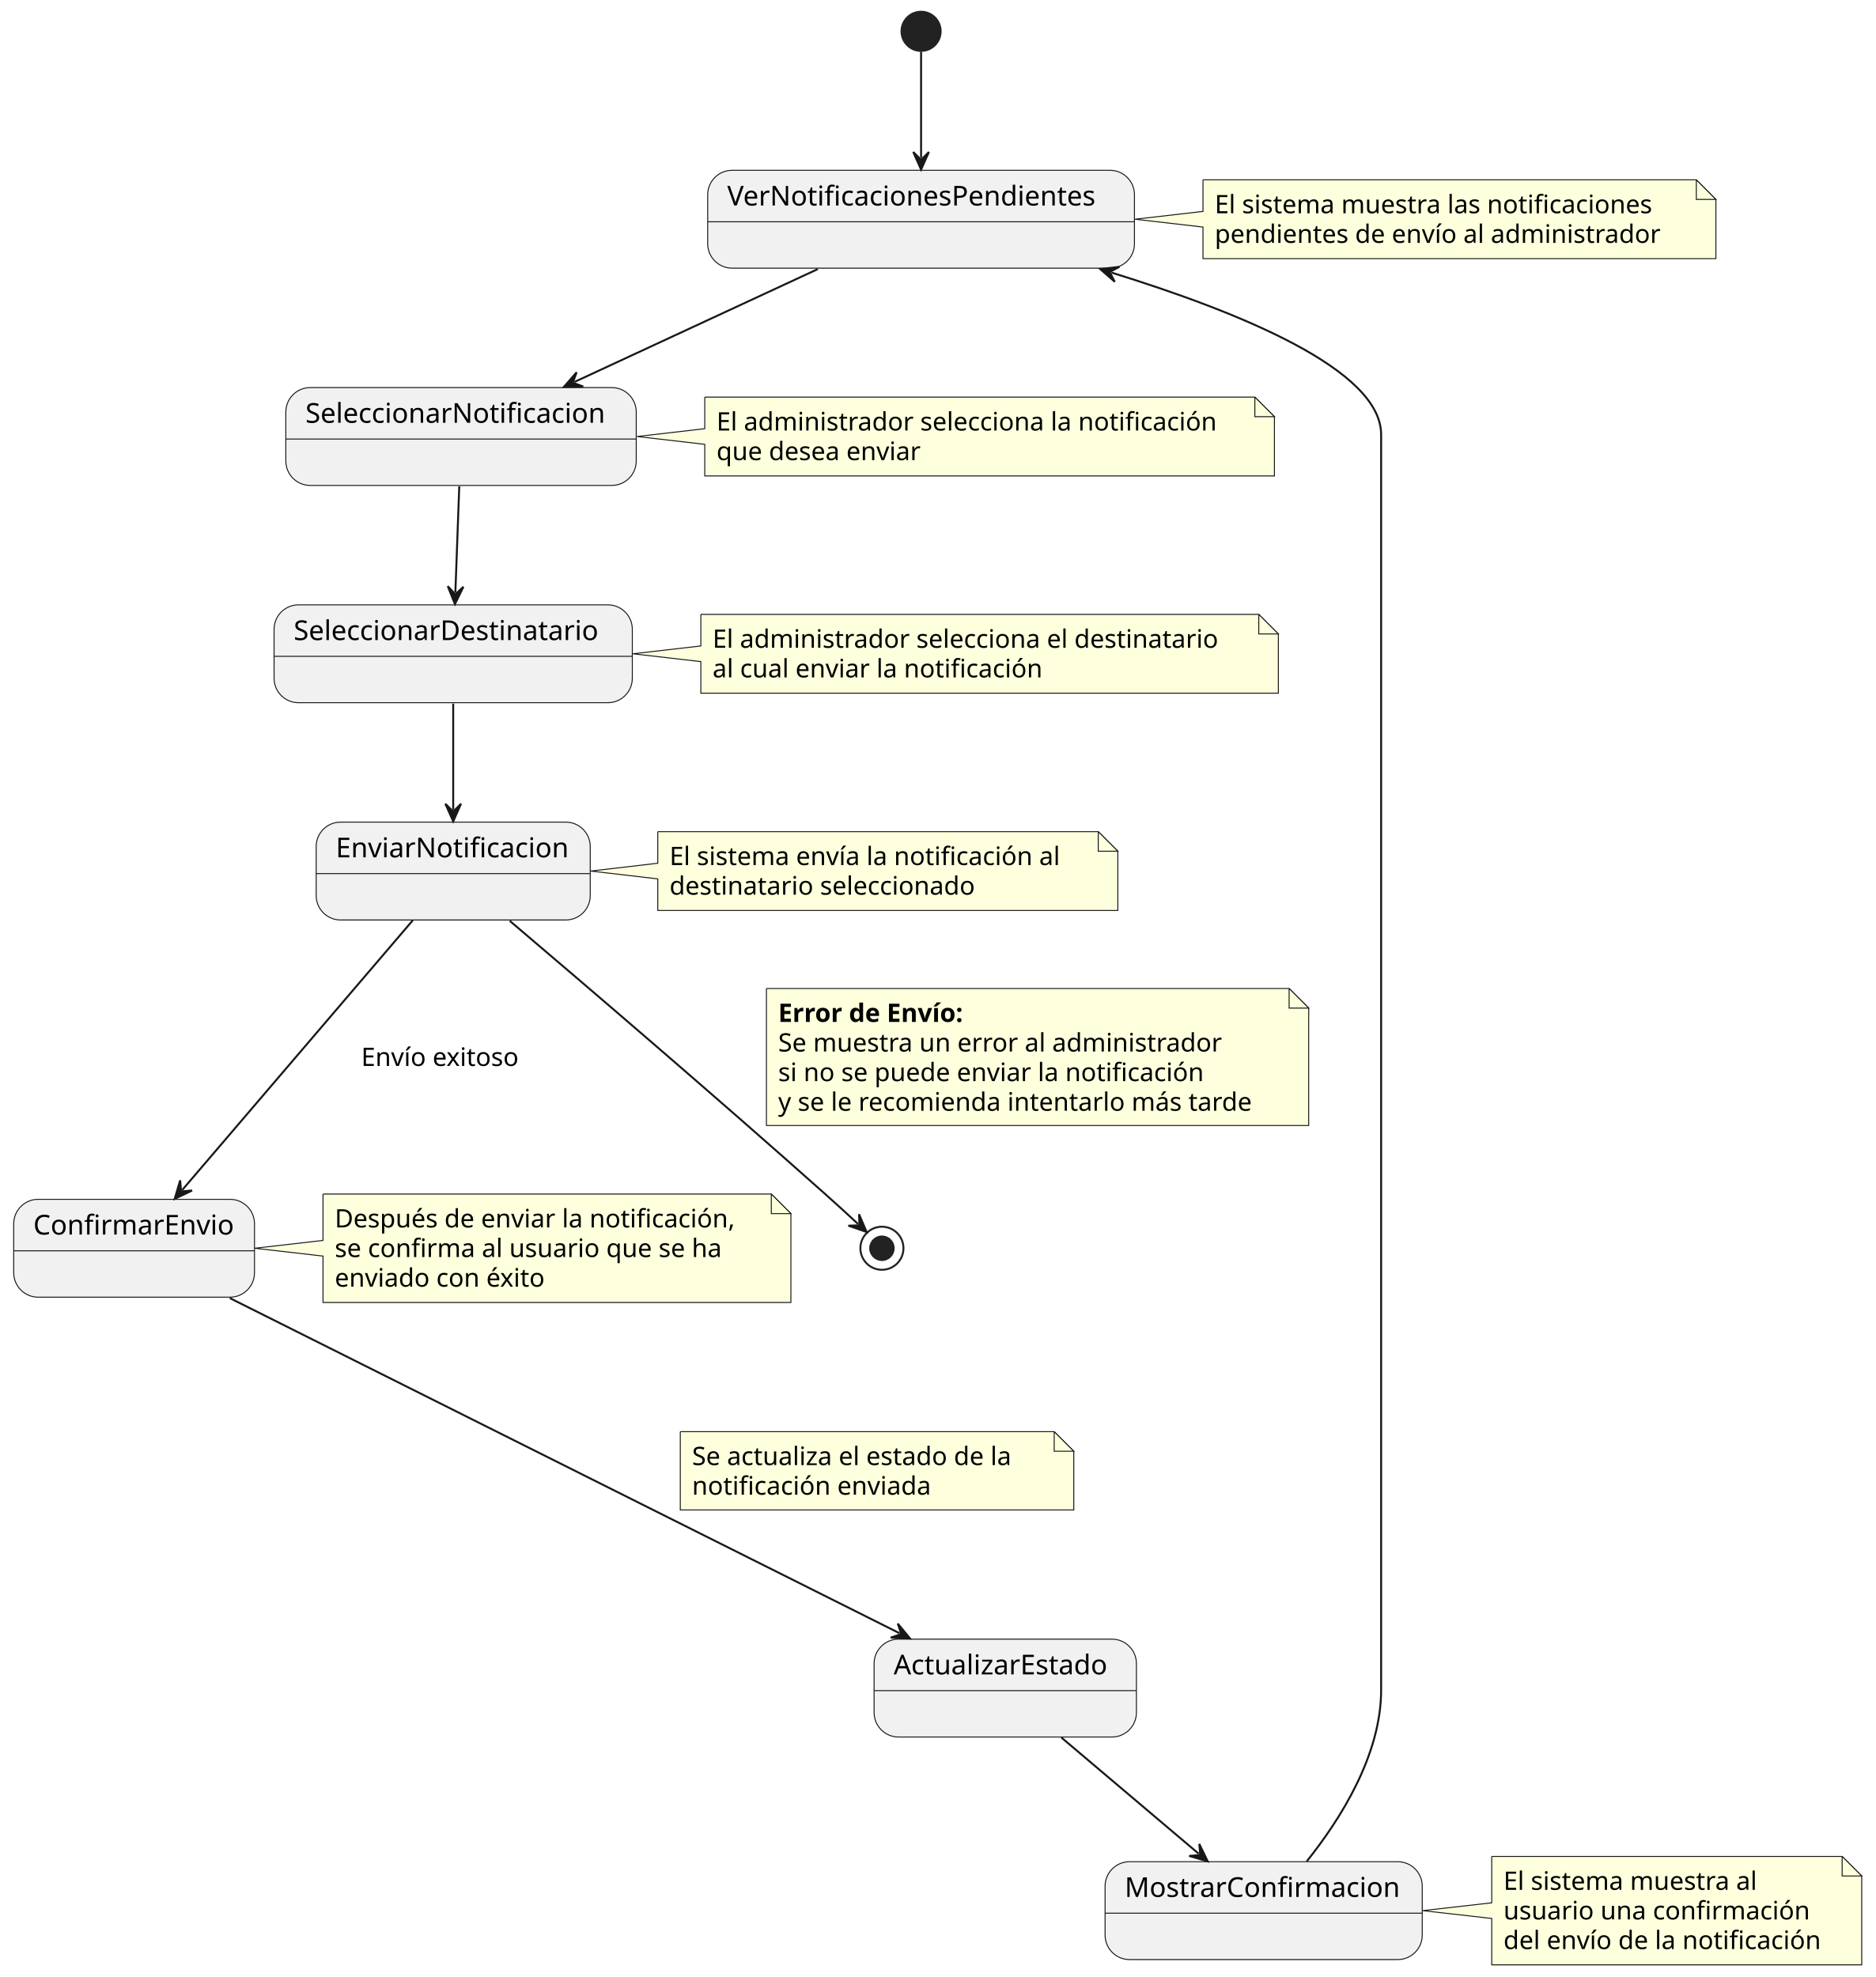
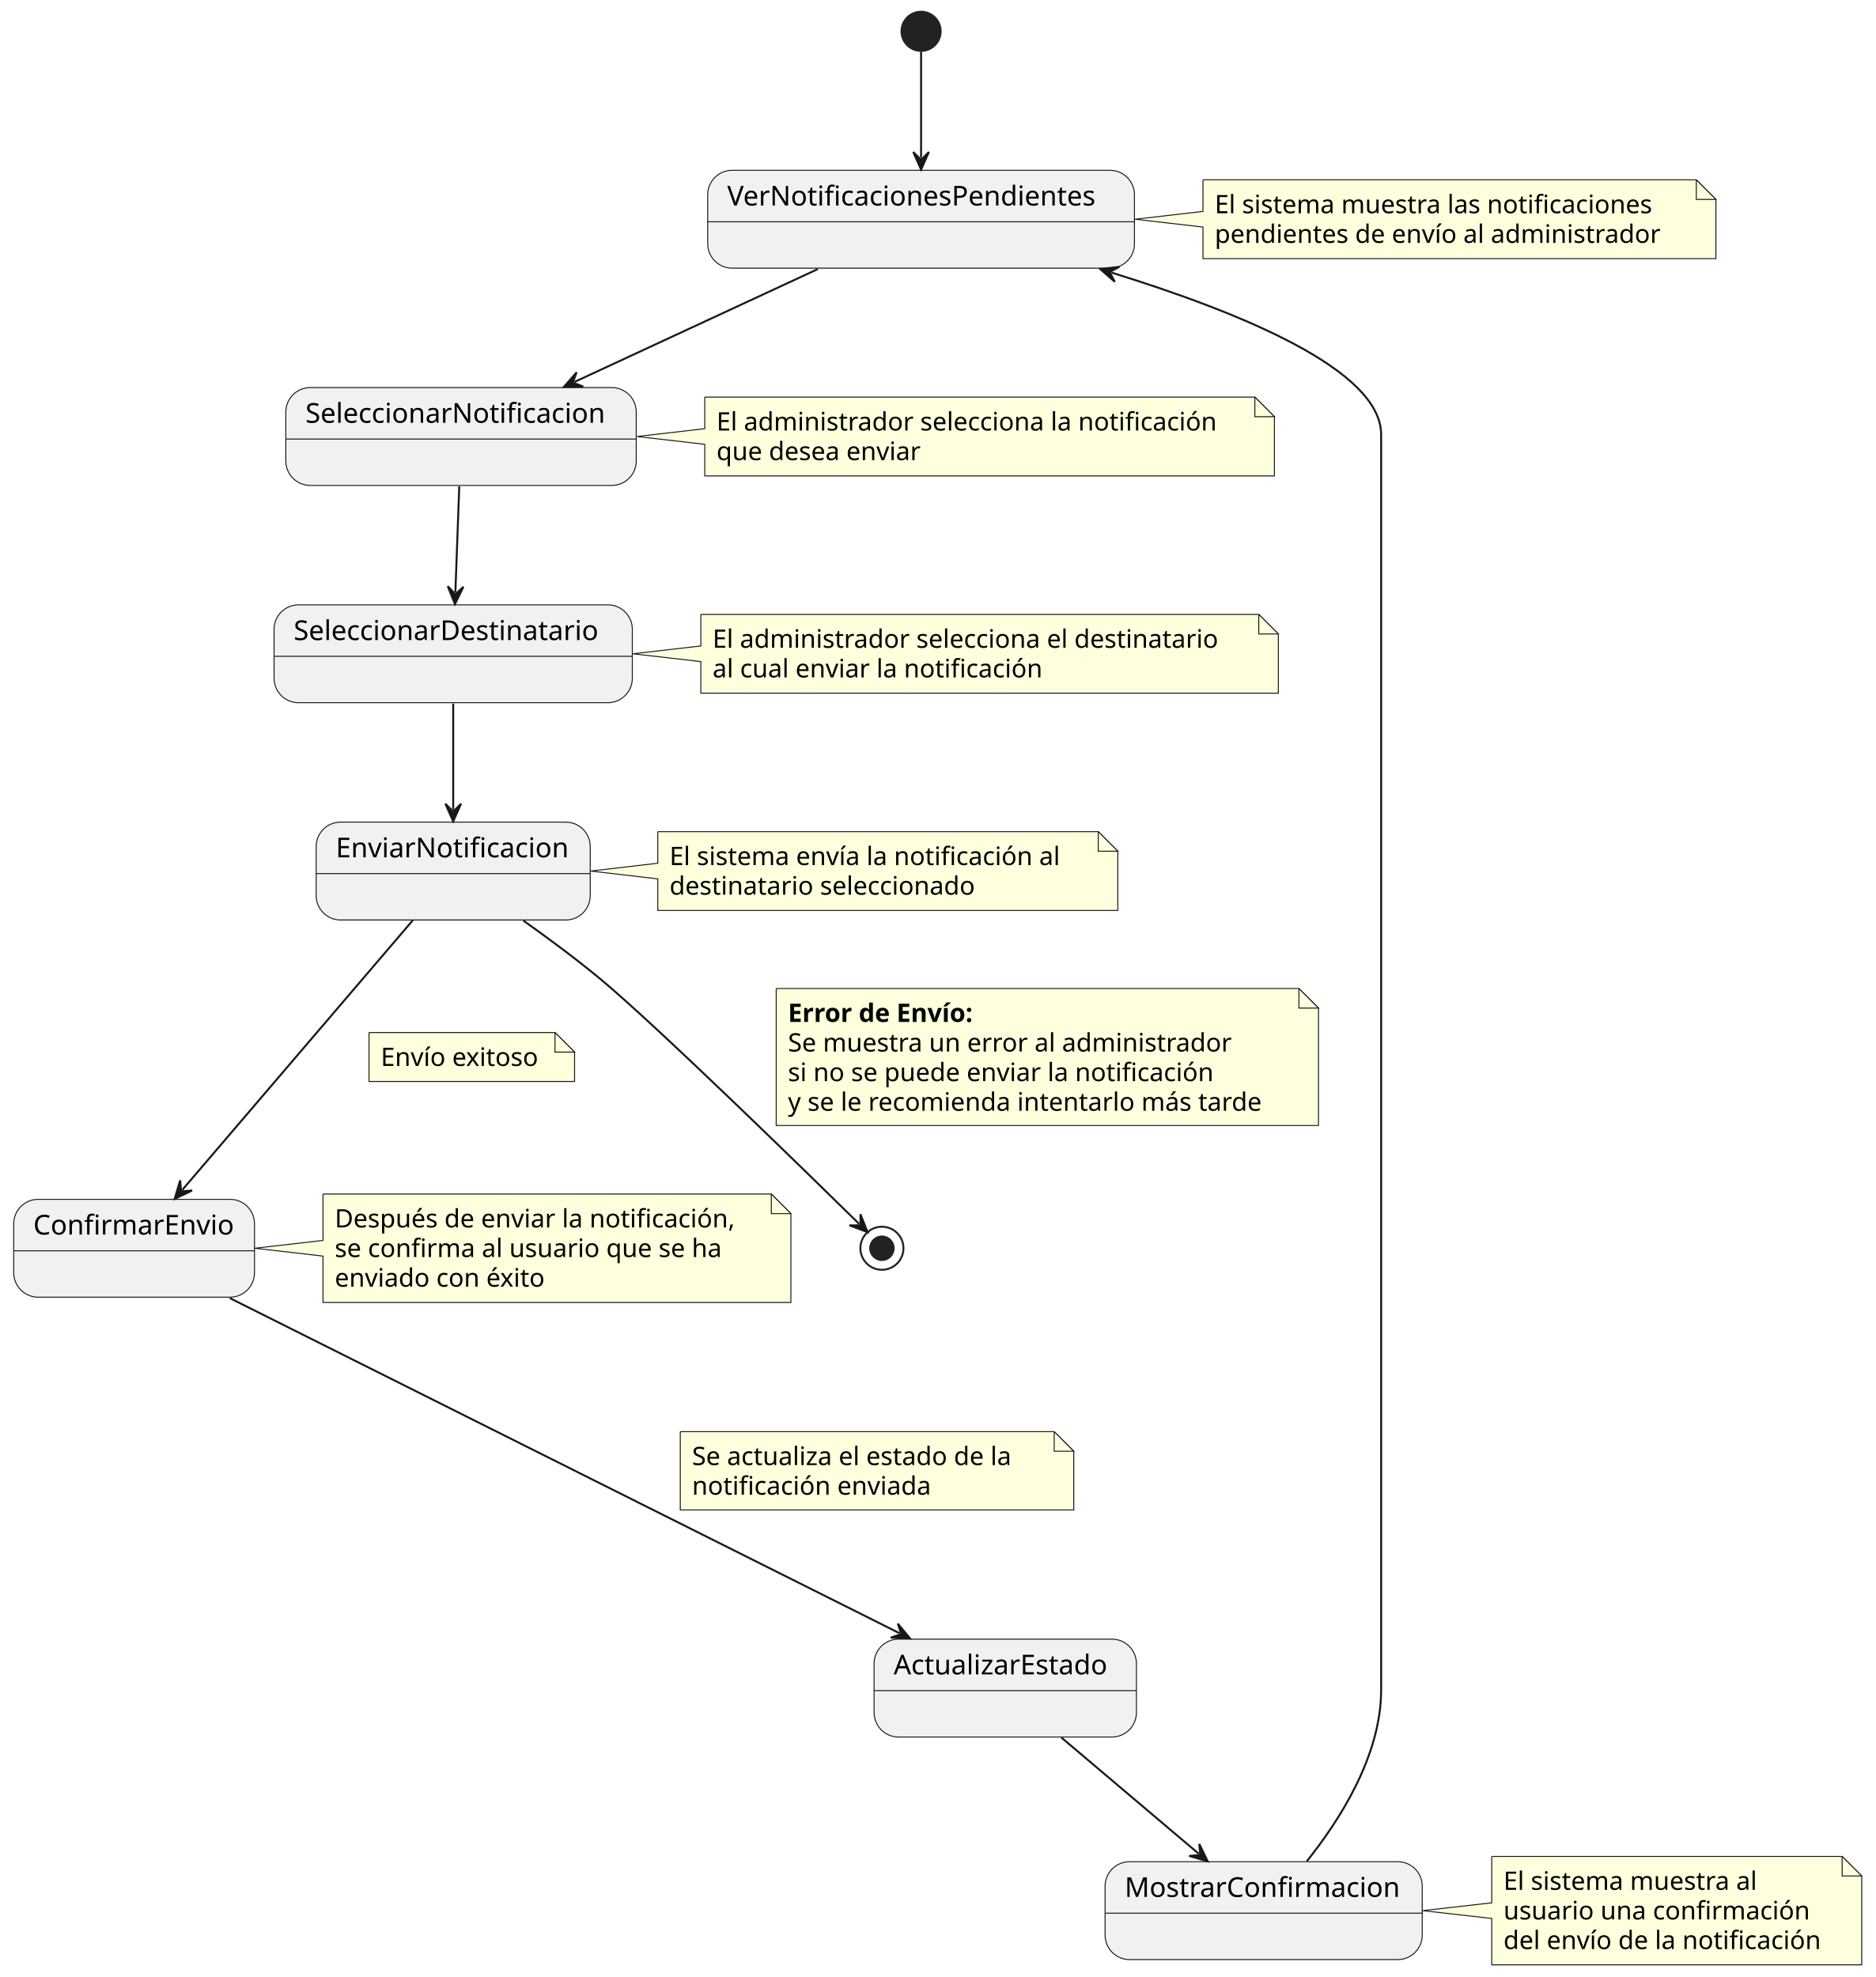
<svg xmlns="http://www.w3.org/2000/svg" contentStyleType="text/css" height="1010px" preserveAspectRatio="none" style="width:958px;height:1010px;background:#FFFFFF;" version="1.1" viewBox="0 0 958 1010" width="958px" zoomAndPan="magnify">
  <defs />
  <g>
    <ellipse cx="470.5" cy="16" fill="#222222" rx="10" ry="10" style="stroke:#222222;stroke-width:1.0;" />
    <g id="VerNotificacionesPendientes">
      <rect fill="#F1F1F1" height="50" rx="12.5" ry="12.5" style="stroke:#181818;stroke-width:0.5;" width="218" x="361.5" y="87" />
      <line style="stroke:#181818;stroke-width:0.5;" x1="361.5" x2="579.5" y1="113.297" y2="113.297" />
      <text fill="#000000" font-family="sans-serif" font-size="14" lengthAdjust="spacing" textLength="198" x="371.5" y="104.995">VerNotificacionesPendientes</text>
    </g>
    <g id="elem_GMN5">
      <path d="M614.5,91.87 L614.5,108 L579.8,112 L614.5,116 L614.5,132.136 A0,0 0 0 0 614.5,132.136 L876.5,132.136 A0,0 0 0 0 876.5,132.136 L876.5,101.87 L866.5,91.87 L614.5,91.87 A0,0 0 0 0 614.5,91.87 " fill="#FEFFDD" style="stroke:#181818;stroke-width:0.5;" />
      <path d="M866.5,91.87 L866.5,101.87 L876.5,101.87 L866.5,91.87 " fill="#FEFFDD" style="stroke:#181818;stroke-width:0.5;" />
      <text fill="#000000" font-family="sans-serif" font-size="13" lengthAdjust="spacing" textLength="237" x="620.5" y="108.937">El sistema muestra las notificaciones</text>
      <text fill="#000000" font-family="sans-serif" font-size="13" lengthAdjust="spacing" textLength="237" x="620.5" y="124.07">pendientes de envío al administrador</text>
    </g>
    <g id="SeleccionarNotificacion">
      <rect fill="#F1F1F1" height="50" rx="12.5" ry="12.5" style="stroke:#181818;stroke-width:0.5;" width="179" x="146" y="198" />
      <line style="stroke:#181818;stroke-width:0.5;" x1="146" x2="325" y1="224.297" y2="224.297" />
      <text fill="#000000" font-family="sans-serif" font-size="14" lengthAdjust="spacing" textLength="159" x="156" y="215.995">SeleccionarNotificacion</text>
    </g>
    <g id="elem_GMN10">
      <path d="M360,202.87 L360,219 L325.41,223 L360,227 L360,243.136 A0,0 0 0 0 360,243.136 L651,243.136 A0,0 0 0 0 651,243.136 L651,212.87 L641,202.87 L360,202.87 A0,0 0 0 0 360,202.87 " fill="#FEFFDD" style="stroke:#181818;stroke-width:0.5;" />
      <path d="M641,202.87 L641,212.87 L651,212.87 L641,202.87 " fill="#FEFFDD" style="stroke:#181818;stroke-width:0.5;" />
      <text fill="#000000" font-family="sans-serif" font-size="13" lengthAdjust="spacing" textLength="266" x="366" y="219.937">El administrador selecciona la notificación</text>
      <text fill="#000000" font-family="sans-serif" font-size="13" lengthAdjust="spacing" textLength="110" x="366" y="235.07">que desea enviar</text>
    </g>
    <g id="SeleccionarDestinatario">
      <rect fill="#F1F1F1" height="50" rx="12.5" ry="12.5" style="stroke:#181818;stroke-width:0.5;" width="183" x="140" y="309" />
      <line style="stroke:#181818;stroke-width:0.5;" x1="140" x2="323" y1="335.297" y2="335.297" />
      <text fill="#000000" font-family="sans-serif" font-size="14" lengthAdjust="spacing" textLength="163" x="150" y="326.995">SeleccionarDestinatario</text>
    </g>
    <g id="elem_GMN15">
      <path d="M358,313.87 L358,330 L323.28,334 L358,338 L358,354.136 A0,0 0 0 0 358,354.136 L653,354.136 A0,0 0 0 0 653,354.136 L653,323.87 L643,313.87 L358,313.87 A0,0 0 0 0 358,313.87 " fill="#FEFFDD" style="stroke:#181818;stroke-width:0.5;" />
      <path d="M643,313.87 L643,323.87 L653,323.87 L643,313.87 " fill="#FEFFDD" style="stroke:#181818;stroke-width:0.5;" />
      <text fill="#000000" font-family="sans-serif" font-size="13" lengthAdjust="spacing" textLength="270" x="364" y="330.937">El administrador selecciona el destinatario</text>
      <text fill="#000000" font-family="sans-serif" font-size="13" lengthAdjust="spacing" textLength="175" x="364" y="346.07">al cual enviar la notificación</text>
    </g>
    <g id="EnviarNotificacion">
      <rect fill="#F1F1F1" height="50" rx="12.5" ry="12.5" style="stroke:#181818;stroke-width:0.5;" width="140" x="161.5" y="420" />
      <line style="stroke:#181818;stroke-width:0.5;" x1="161.5" x2="301.5" y1="446.297" y2="446.297" />
      <text fill="#000000" font-family="sans-serif" font-size="14" lengthAdjust="spacing" textLength="120" x="171.5" y="437.995">EnviarNotificacion</text>
    </g>
    <g id="elem_GMN20">
      <path d="M336,424.87 L336,441 L301.74,445 L336,449 L336,465.136 A0,0 0 0 0 336,465.136 L571,465.136 A0,0 0 0 0 571,465.136 L571,434.87 L561,424.87 L336,424.87 A0,0 0 0 0 336,424.87 " fill="#FEFFDD" style="stroke:#181818;stroke-width:0.5;" />
      <path d="M561,424.87 L561,434.87 L571,434.87 L561,424.87 " fill="#FEFFDD" style="stroke:#181818;stroke-width:0.5;" />
      <text fill="#000000" font-family="sans-serif" font-size="13" lengthAdjust="spacing" textLength="210" x="342" y="441.937">El sistema envía la notificación al</text>
      <text fill="#000000" font-family="sans-serif" font-size="13" lengthAdjust="spacing" textLength="163" x="342" y="457.07">destinatario seleccionado</text>
    </g>
    <g id="ConfirmarEnvio">
      <rect fill="#F1F1F1" height="50" rx="12.5" ry="12.5" style="stroke:#181818;stroke-width:0.5;" width="123" x="7" y="612.7" />
      <line style="stroke:#181818;stroke-width:0.5;" x1="7" x2="130" y1="638.997" y2="638.997" />
      <text fill="#000000" font-family="sans-serif" font-size="14" lengthAdjust="spacing" textLength="103" x="17" y="630.695">ConfirmarEnvio</text>
    </g>
    <g id="elem_GMN25">
      <path d="M165,610 L165,633.7 L130.09,637.7 L165,641.7 L165,665.398 A0,0 0 0 0 165,665.398 L404,665.398 A0,0 0 0 0 404,665.398 L404,620 L394,610 L165,610 A0,0 0 0 0 165,610 " fill="#FEFFDD" style="stroke:#181818;stroke-width:0.5;" />
      <path d="M394,610 L394,620 L404,620 L394,610 " fill="#FEFFDD" style="stroke:#181818;stroke-width:0.5;" />
      <text fill="#000000" font-family="sans-serif" font-size="13" lengthAdjust="spacing" textLength="214" x="171" y="627.067">Después de enviar la notificación,</text>
      <text fill="#000000" font-family="sans-serif" font-size="13" lengthAdjust="spacing" textLength="208" x="171" y="642.2">se confirma al usuario que se ha</text>
      <text fill="#000000" font-family="sans-serif" font-size="13" lengthAdjust="spacing" textLength="112" x="171" y="657.332">enviado con éxito</text>
    </g>
    <ellipse cx="450.5" cy="637.7" fill="none" rx="11" ry="11" style="stroke:#222222;stroke-width:1.0;" />
    <ellipse cx="450.5" cy="637.7" fill="#222222" rx="6" ry="6" style="stroke:#222222;stroke-width:1.0;" />
    <g id="ActualizarEstado">
      <rect fill="#F1F1F1" height="50" rx="12.5" ry="12.5" style="stroke:#181818;stroke-width:0.5;" width="134" x="446.5" y="837.4" />
      <line style="stroke:#181818;stroke-width:0.5;" x1="446.5" x2="580.5" y1="863.697" y2="863.697" />
      <text fill="#000000" font-family="sans-serif" font-size="14" lengthAdjust="spacing" textLength="114" x="456.5" y="855.395">ActualizarEstado</text>
    </g>
    <g id="MostrarConfirmacion">
      <rect fill="#F1F1F1" height="50" rx="12.5" ry="12.5" style="stroke:#181818;stroke-width:0.5;" width="162" x="564.5" y="951.1" />
      <line style="stroke:#181818;stroke-width:0.5;" x1="564.5" x2="726.5" y1="977.397" y2="977.397" />
      <text fill="#000000" font-family="sans-serif" font-size="14" lengthAdjust="spacing" textLength="142" x="574.5" y="969.095">MostrarConfirmacion</text>
    </g>
    <g id="elem_GMN34">
      <path d="M762,948.4 L762,972.1 L726.69,976.1 L762,980.1 L762,1003.798 A0,0 0 0 0 762,1003.798 L951,1003.798 A0,0 0 0 0 951,1003.798 L951,958.4 L941,948.4 L762,948.4 A0,0 0 0 0 762,948.4 " fill="#FEFFDD" style="stroke:#181818;stroke-width:0.5;" />
      <path d="M941,948.4 L941,958.4 L951,958.4 L941,948.4 " fill="#FEFFDD" style="stroke:#181818;stroke-width:0.5;" />
      <text fill="#000000" font-family="sans-serif" font-size="13" lengthAdjust="spacing" textLength="139" x="768" y="965.467">El sistema muestra al</text>
      <text fill="#000000" font-family="sans-serif" font-size="13" lengthAdjust="spacing" textLength="161" x="768" y="980.6">usuario una confirmación</text>
      <text fill="#000000" font-family="sans-serif" font-size="13" lengthAdjust="spacing" textLength="168" x="768" y="995.732">del envío de la notificación</text>
    </g>
    <g id="link_*start*_VerNotificacionesPendientes">
      <path d="M470.5,26.36 C470.5,40.29 470.5,60.96 470.5,80.65 " fill="none" id="*start*-to-VerNotificacionesPendientes" style="stroke:#181818;stroke-width:1.0;" />
      <polygon fill="#181818" points="470.5,86.65,474.5,77.65,470.5,81.65,466.5,77.65,470.5,86.65" style="stroke:#181818;stroke-width:1.0;" />
    </g>
    <g id="link_VerNotificacionesPendientes_SeleccionarNotificacion">
      <path d="M417.76,137.46 C379.06,155.42 332.163,177.166 293.503,195.096 " fill="none" id="VerNotificacionesPendientes-to-SeleccionarNotificacion" style="stroke:#181818;stroke-width:1.0;" />
      <polygon fill="#181818" points="288.06,197.62,297.908,197.462,292.596,195.516,294.542,190.205,288.06,197.62" style="stroke:#181818;stroke-width:1.0;" />
    </g>
    <g id="link_SeleccionarNotificacion_SeleccionarDestinatario">
      <path d="M234.6,248.46 C233.94,266.42 233.271,284.694 232.611,302.624 " fill="none" id="SeleccionarNotificacion-to-SeleccionarDestinatario" style="stroke:#181818;stroke-width:1.0;" />
      <polygon fill="#181818" points="232.39,308.62,236.718,299.773,232.574,303.623,228.724,299.479,232.39,308.62" style="stroke:#181818;stroke-width:1.0;" />
    </g>
    <g id="link_SeleccionarDestinatario_EnviarNotificacion">
      <path d="M231.5,359.46 C231.5,377.42 231.5,395.69 231.5,413.62 " fill="none" id="SeleccionarDestinatario-to-EnviarNotificacion" style="stroke:#181818;stroke-width:1.0;" />
      <polygon fill="#181818" points="231.5,419.62,235.5,410.62,231.5,414.62,227.5,410.62,231.5,419.62" style="stroke:#181818;stroke-width:1.0;" />
    </g>
    <g id="link_EnviarNotificacion_ConfirmarEnvio">
      <path d="M210.86,470.16 C179.59,506.74 124.448,571.239 93.128,607.889 " fill="none" id="EnviarNotificacion-to-ConfirmarEnvio" style="stroke:#181818;stroke-width:1.0;" />
      <polygon fill="#181818" points="89.23,612.45,98.118,608.207,92.478,608.649,92.036,603.009,89.23,612.45" style="stroke:#181818;stroke-width:1.0;" />
-       <text fill="#000000" font-family="sans-serif" font-size="13" lengthAdjust="spacing" textLength="84" x="184.5" y="544.567">Envío exitoso</text>
+       <path d="M188.5,527.5 L188.5,552.5 L293.5,552.5 L293.5,537.5 L283.5,527.5 L188.5,527.5 " fill="#FEFFDD" style="stroke:#181818;stroke-width:0.5;" />
+       <path d="M283.5,527.5 L283.5,537.5 L293.5,537.5 L283.5,527.5 " fill="#FEFFDD" style="stroke:#181818;stroke-width:0.5;" />
+       <text fill="#000000" font-family="sans-serif" font-size="13" lengthAdjust="spacing" textLength="84" x="194.5" y="544.567">Envío exitoso</text>
    </g>
    <g id="link_EnviarNotificacion_*end*">
-       <path d="M260.4,470.45 C297.86,502.25 365.07,559.69 421.5,610 C428.75,616.47 432.489,619.891 438.289,625.292 " fill="none" id="EnviarNotificacion-to-*end*" style="stroke:#181818;stroke-width:1.0;" />
-       <polygon fill="#181818" points="442.68,629.38,438.819,620.32,439.021,625.973,433.367,626.175,442.68,629.38" style="stroke:#181818;stroke-width:1.0;" />
-       <path d="M391.5,505 L391.5,575 L668.5,575 L668.5,515 L658.5,505 L391.5,505 " fill="#FEFFDD" style="stroke:#181818;stroke-width:0.5;" />
-       <path d="M658.5,505 L658.5,515 L668.5,515 L658.5,505 " fill="#FEFFDD" style="stroke:#181818;stroke-width:0.5;" />
-       <text fill="#000000" font-family="sans-serif" font-size="13" font-weight="bold" lengthAdjust="spacing" textLength="109" x="397.5" y="522.067">Error de Envío:</text>
-       <text fill="#000000" font-family="sans-serif" font-size="13" lengthAdjust="spacing" textLength="238" x="397.5" y="537.2">Se muestra un error al administrador</text>
-       <text fill="#000000" font-family="sans-serif" font-size="13" lengthAdjust="spacing" textLength="227" x="397.5" y="552.332">si no se puede enviar la notificación</text>
-       <text fill="#000000" font-family="sans-serif" font-size="13" lengthAdjust="spacing" textLength="256" x="397.5" y="567.465">y se le recomienda intentarlo más tarde</text>
+       <path d="M267.34,470.32 C280,479.29 294.14,489.77 306.5,500 C335.17,523.75 413.7,600.535 438.87,625.265 " fill="none" id="EnviarNotificacion-to-*end*" style="stroke:#181818;stroke-width:1.0;" />
+       <polygon fill="#181818" points="443.15,629.47,439.534,620.309,439.583,625.966,433.927,626.016,443.15,629.47" style="stroke:#181818;stroke-width:1.0;" />
+       <path d="M396.5,505 L396.5,575 L673.5,575 L673.5,515 L663.5,505 L396.5,505 " fill="#FEFFDD" style="stroke:#181818;stroke-width:0.5;" />
+       <path d="M663.5,505 L663.5,515 L673.5,515 L663.5,505 " fill="#FEFFDD" style="stroke:#181818;stroke-width:0.5;" />
+       <text fill="#000000" font-family="sans-serif" font-size="13" font-weight="bold" lengthAdjust="spacing" textLength="109" x="402.5" y="522.067">Error de Envío:</text>
+       <text fill="#000000" font-family="sans-serif" font-size="13" lengthAdjust="spacing" textLength="238" x="402.5" y="537.2">Se muestra un error al administrador</text>
+       <text fill="#000000" font-family="sans-serif" font-size="13" lengthAdjust="spacing" textLength="227" x="402.5" y="552.332">si no se puede enviar la notificación</text>
+       <text fill="#000000" font-family="sans-serif" font-size="13" lengthAdjust="spacing" textLength="256" x="402.5" y="567.465">y se le recomienda intentarlo más tarde</text>
    </g>
    <g id="link_ConfirmarEnvio_ActualizarEstado">
      <path d="M117.4,663.17 C203.08,706.05 373.994,791.585 459.494,834.375 " fill="none" id="ConfirmarEnvio-to-ActualizarEstado" style="stroke:#181818;stroke-width:1.0;" />
      <polygon fill="#181818" points="464.86,837.06,458.602,829.455,460.389,834.822,455.022,836.609,464.86,837.06" style="stroke:#181818;stroke-width:1.0;" />
      <path d="M347.5,731.4 L347.5,771.4 L548.5,771.4 L548.5,741.4 L538.5,731.4 L347.5,731.4 " fill="#FEFFDD" style="stroke:#181818;stroke-width:0.5;" />
      <path d="M538.5,731.4 L538.5,741.4 L548.5,741.4 L538.5,731.4 " fill="#FEFFDD" style="stroke:#181818;stroke-width:0.5;" />
      <text fill="#000000" font-family="sans-serif" font-size="13" lengthAdjust="spacing" textLength="176" x="353.5" y="748.467">Se actualiza el estado de la</text>
      <text fill="#000000" font-family="sans-serif" font-size="13" lengthAdjust="spacing" textLength="126" x="353.5" y="763.6">notificación enviada</text>
    </g>
    <g id="link_ActualizarEstado_MostrarConfirmacion">
      <path d="M542.14,887.64 C564.28,906.37 590.21,928.314 612.33,947.034 " fill="none" id="ActualizarEstado-to-MostrarConfirmacion" style="stroke:#181818;stroke-width:1.0;" />
      <polygon fill="#181818" points="616.91,950.91,612.624,942.043,613.093,947.68,607.456,948.149,616.91,950.91" style="stroke:#181818;stroke-width:1.0;" />
    </g>
    <g id="link_MostrarConfirmacion_VerNotificacionesPendientes">
      <path d="M667.5,950.92 C684.63,929.53 705.5,896.64 705.5,863.4 C705.5,222 705.5,222 705.5,222 C705.5,188.95 633.741,159.685 567.761,139.255 " fill="none" id="MostrarConfirmacion-to-VerNotificacionesPendientes" style="stroke:#181818;stroke-width:1.0;" />
      <polygon fill="#181818" points="562.03,137.48,569.444,143.963,566.806,138.959,571.81,136.321,562.03,137.48" style="stroke:#181818;stroke-width:1.0;" />
    </g>
  </g>
</svg>
